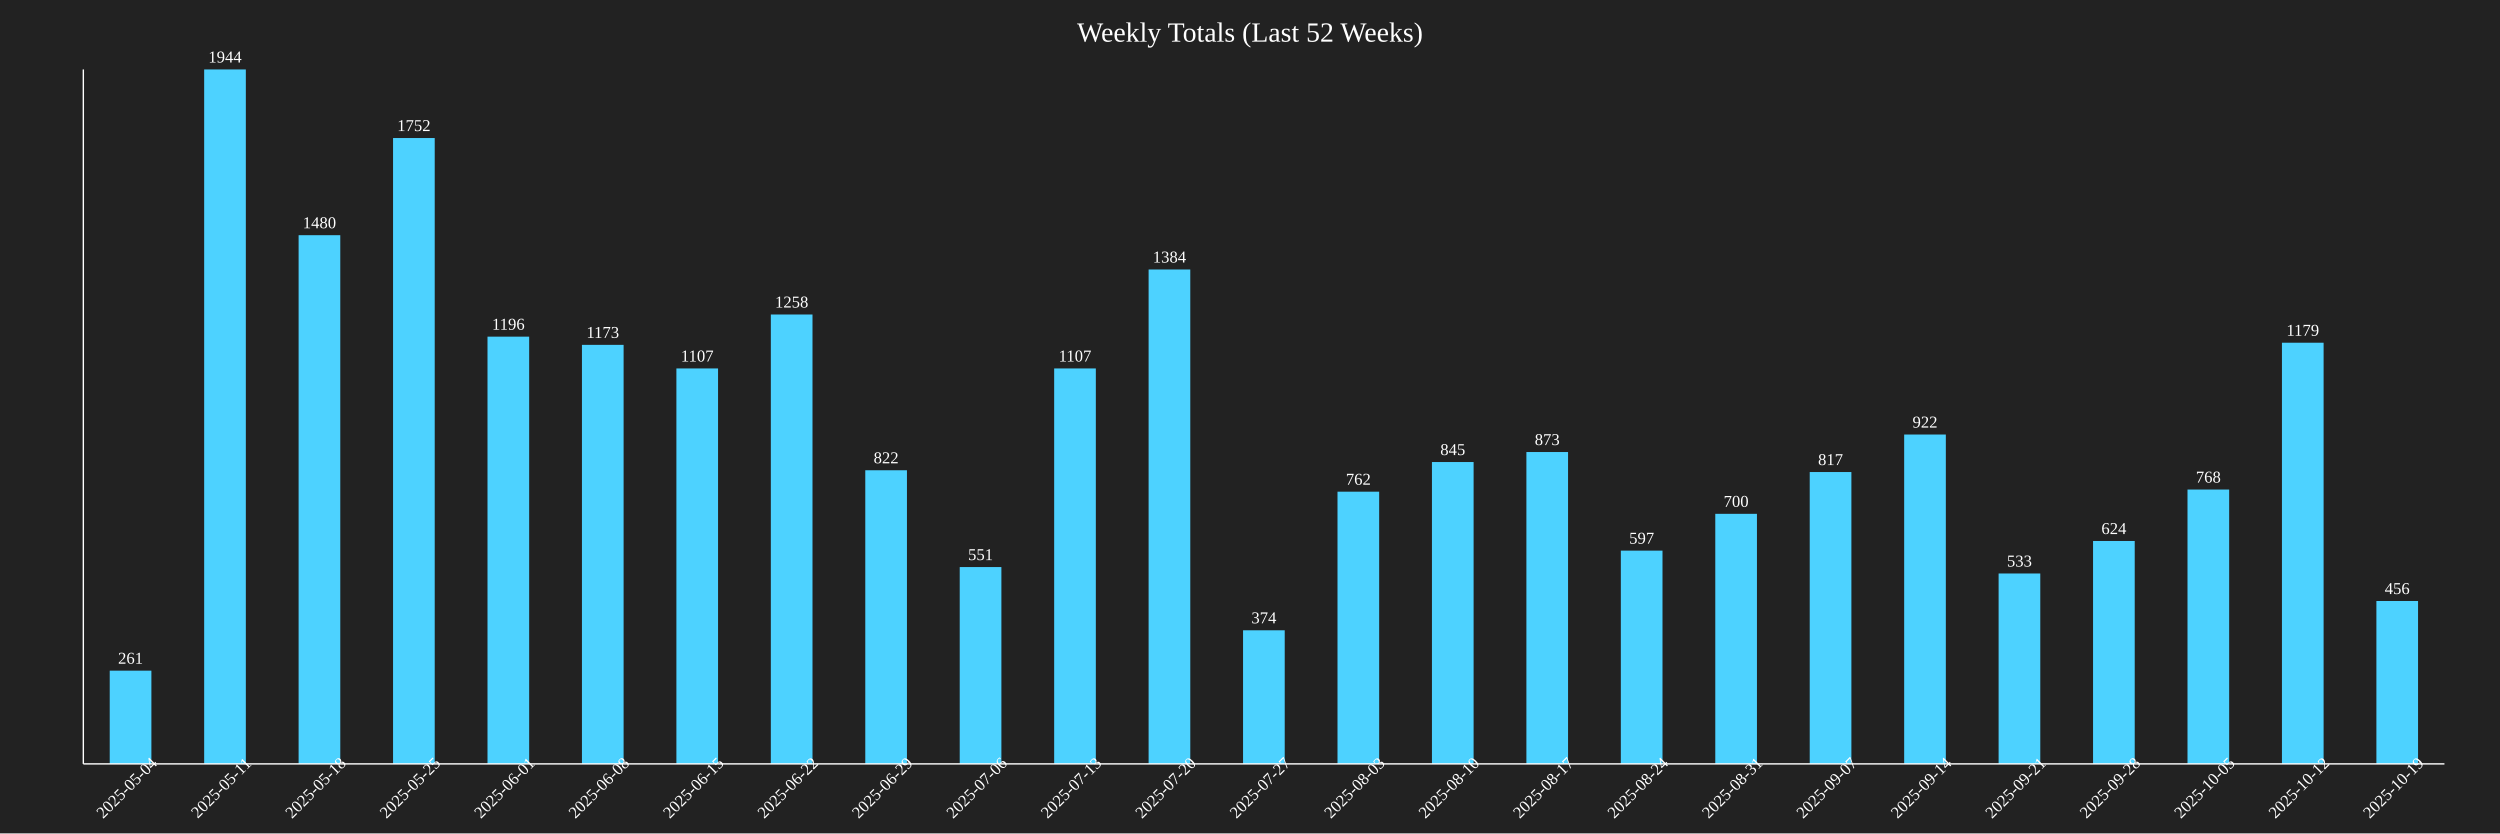
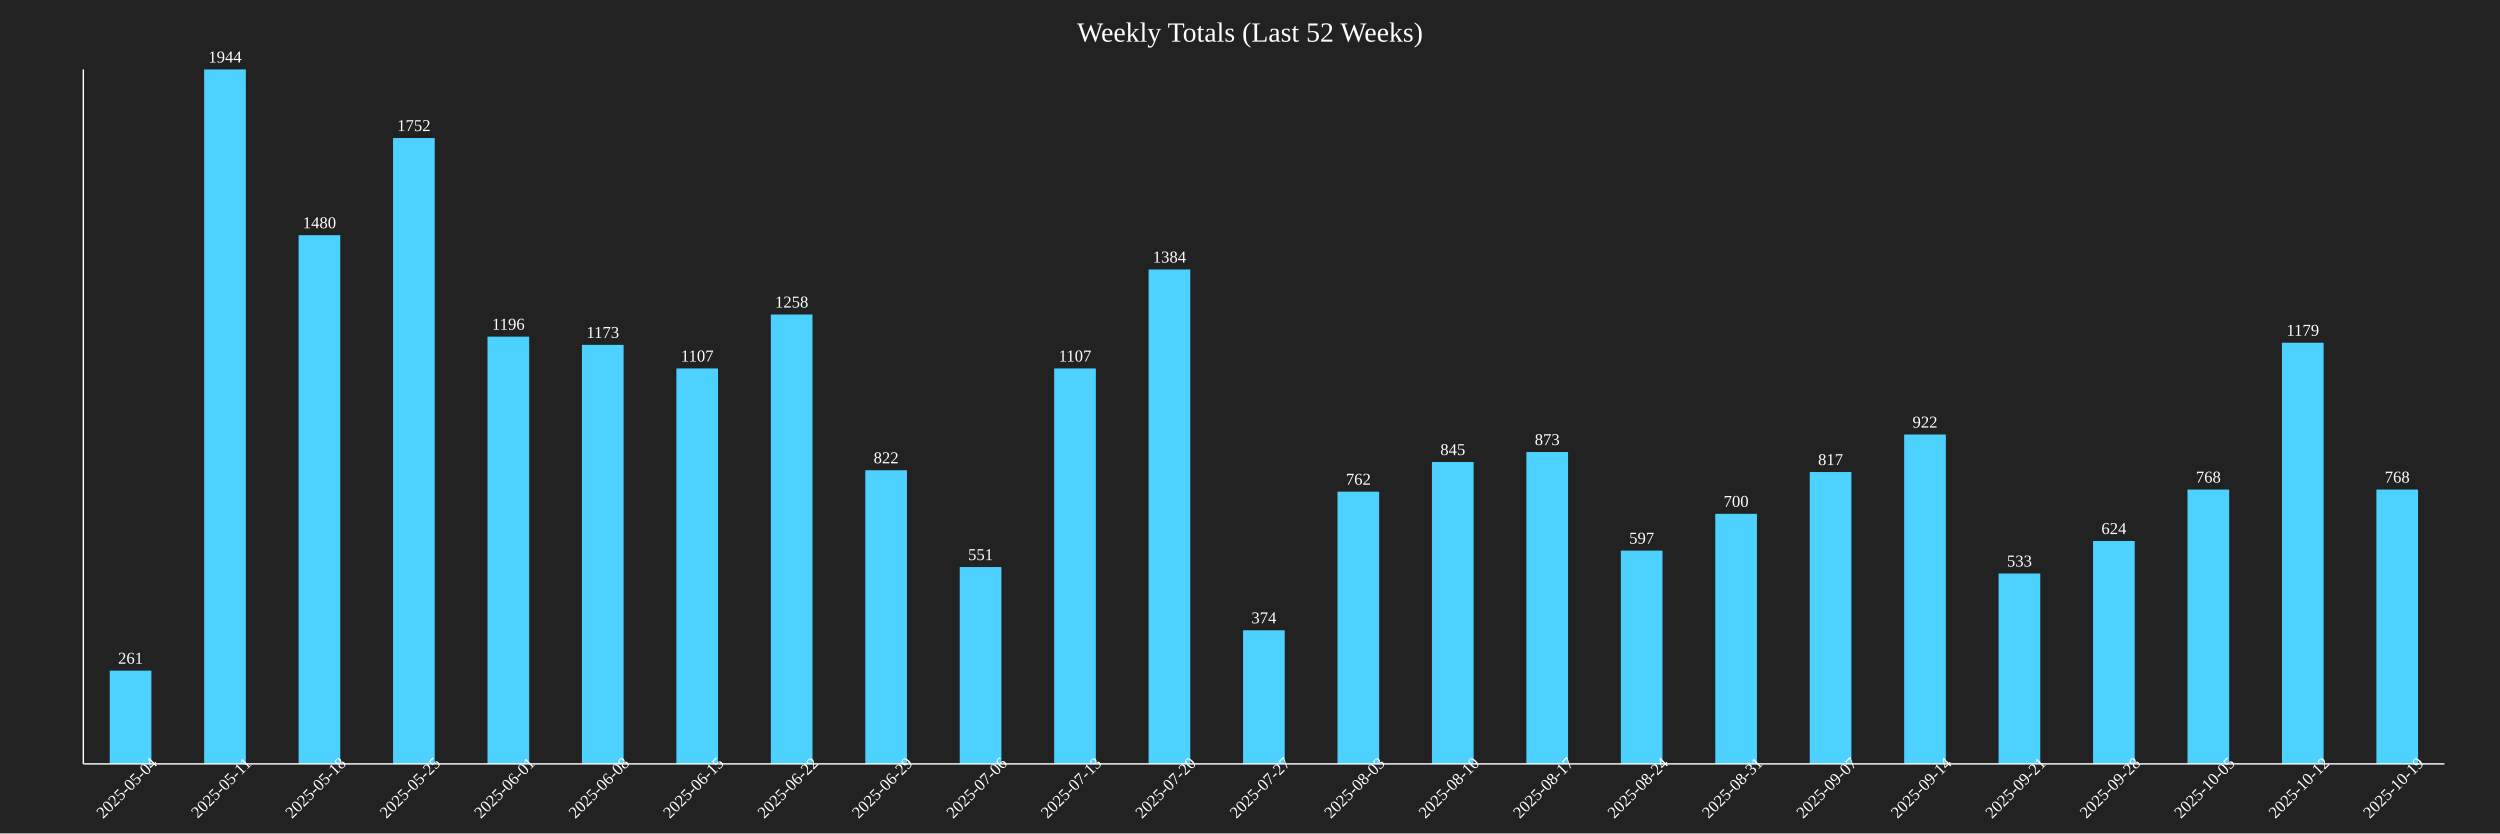
<svg xmlns="http://www.w3.org/2000/svg" baseProfile="full" height="600" version="1.1" width="1800">
  <defs />
  <rect fill="#222222" height="100%" width="100%" x="0" y="0" />
  <text fill="white" font-size="20" text-anchor="middle" x="900.0" y="30">Weekly Totals (Last 52 Weeks)</text>
  <rect fill="#4DD2FF" height="67.13" width="30" x="79.0" y="482.87" />
  <text fill="white" font-size="12" text-anchor="middle" x="94.0" y="477.87">261</text>
  <text fill="white" font-size="12" text-anchor="middle" transform="rotate(-45,94.0,570)" x="94.0" y="570">2025-05-04</text>
  <rect fill="#4DD2FF" height="500.0" width="30" x="147.0" y="50.0" />
  <text fill="white" font-size="12" text-anchor="middle" x="162.0" y="45.0">1944</text>
  <text fill="white" font-size="12" text-anchor="middle" transform="rotate(-45,162.0,570)" x="162.0" y="570">2025-05-11</text>
  <rect fill="#4DD2FF" height="380.658" width="30" x="215.0" y="169.342" />
  <text fill="white" font-size="12" text-anchor="middle" x="230.0" y="164.342">1480</text>
  <text fill="white" font-size="12" text-anchor="middle" transform="rotate(-45,230.0,570)" x="230.0" y="570">2025-05-18</text>
  <rect fill="#4DD2FF" height="450.617" width="30" x="283.0" y="99.383" />
  <text fill="white" font-size="12" text-anchor="middle" x="298.0" y="94.383">1752</text>
  <text fill="white" font-size="12" text-anchor="middle" transform="rotate(-45,298.0,570)" x="298.0" y="570">2025-05-25</text>
  <rect fill="#4DD2FF" height="307.613" width="30" x="351.0" y="242.387" />
  <text fill="white" font-size="12" text-anchor="middle" x="366.0" y="237.387">1196</text>
  <text fill="white" font-size="12" text-anchor="middle" transform="rotate(-45,366.0,570)" x="366.0" y="570">2025-06-01</text>
  <rect fill="#4DD2FF" height="301.698" width="30" x="419.0" y="248.302" />
  <text fill="white" font-size="12" text-anchor="middle" x="434.0" y="243.302">1173</text>
  <text fill="white" font-size="12" text-anchor="middle" transform="rotate(-45,434.0,570)" x="434.0" y="570">2025-06-08</text>
  <rect fill="#4DD2FF" height="284.722" width="30" x="487.0" y="265.278" />
  <text fill="white" font-size="12" text-anchor="middle" x="502.0" y="260.278">1107</text>
  <text fill="white" font-size="12" text-anchor="middle" transform="rotate(-45,502.0,570)" x="502.0" y="570">2025-06-15</text>
  <rect fill="#4DD2FF" height="323.56" width="30" x="555.0" y="226.44" />
  <text fill="white" font-size="12" text-anchor="middle" x="570.0" y="221.44">1258</text>
  <text fill="white" font-size="12" text-anchor="middle" transform="rotate(-45,570.0,570)" x="570.0" y="570">2025-06-22</text>
  <rect fill="#4DD2FF" height="211.42" width="30" x="623.0" y="338.58" />
  <text fill="white" font-size="12" text-anchor="middle" x="638.0" y="333.58">822</text>
  <text fill="white" font-size="12" text-anchor="middle" transform="rotate(-45,638.0,570)" x="638.0" y="570">2025-06-29</text>
  <rect fill="#4DD2FF" height="141.718" width="30" x="691.0" y="408.282" />
  <text fill="white" font-size="12" text-anchor="middle" x="706.0" y="403.282">551</text>
  <text fill="white" font-size="12" text-anchor="middle" transform="rotate(-45,706.0,570)" x="706.0" y="570">2025-07-06</text>
  <rect fill="#4DD2FF" height="284.722" width="30" x="759.0" y="265.278" />
  <text fill="white" font-size="12" text-anchor="middle" x="774.0" y="260.278">1107</text>
  <text fill="white" font-size="12" text-anchor="middle" transform="rotate(-45,774.0,570)" x="774.0" y="570">2025-07-13</text>
  <rect fill="#4DD2FF" height="355.967" width="30" x="827.0" y="194.033" />
  <text fill="white" font-size="12" text-anchor="middle" x="842.0" y="189.033">1384</text>
  <text fill="white" font-size="12" text-anchor="middle" transform="rotate(-45,842.0,570)" x="842.0" y="570">2025-07-20</text>
  <rect fill="#4DD2FF" height="96.193" width="30" x="895.0" y="453.807" />
  <text fill="white" font-size="12" text-anchor="middle" x="910.0" y="448.807">374</text>
  <text fill="white" font-size="12" text-anchor="middle" transform="rotate(-45,910.0,570)" x="910.0" y="570">2025-07-27</text>
  <rect fill="#4DD2FF" height="195.988" width="30" x="963.0" y="354.012" />
  <text fill="white" font-size="12" text-anchor="middle" x="978.0" y="349.012">762</text>
  <text fill="white" font-size="12" text-anchor="middle" transform="rotate(-45,978.0,570)" x="978.0" y="570">2025-08-03</text>
  <rect fill="#4DD2FF" height="217.335" width="30" x="1031.0" y="332.665" />
  <text fill="white" font-size="12" text-anchor="middle" x="1046.0" y="327.665">845</text>
  <text fill="white" font-size="12" text-anchor="middle" transform="rotate(-45,1046.0,570)" x="1046.0" y="570">2025-08-10</text>
  <rect fill="#4DD2FF" height="224.537" width="30" x="1099.0" y="325.463" />
  <text fill="white" font-size="12" text-anchor="middle" x="1114.0" y="320.463">873</text>
  <text fill="white" font-size="12" text-anchor="middle" transform="rotate(-45,1114.0,570)" x="1114.0" y="570">2025-08-17</text>
  <rect fill="#4DD2FF" height="153.549" width="30" x="1167.0" y="396.451" />
  <text fill="white" font-size="12" text-anchor="middle" x="1182.0" y="391.451">597</text>
  <text fill="white" font-size="12" text-anchor="middle" transform="rotate(-45,1182.0,570)" x="1182.0" y="570">2025-08-24</text>
  <rect fill="#4DD2FF" height="180.041" width="30" x="1235.0" y="369.959" />
  <text fill="white" font-size="12" text-anchor="middle" x="1250.0" y="364.959">700</text>
  <text fill="white" font-size="12" text-anchor="middle" transform="rotate(-45,1250.0,570)" x="1250.0" y="570">2025-08-31</text>
  <rect fill="#4DD2FF" height="210.134" width="30" x="1303.0" y="339.866" />
  <text fill="white" font-size="12" text-anchor="middle" x="1318.0" y="334.866">817</text>
  <text fill="white" font-size="12" text-anchor="middle" transform="rotate(-45,1318.0,570)" x="1318.0" y="570">2025-09-07</text>
  <rect fill="#4DD2FF" height="237.14" width="30" x="1371.0" y="312.86" />
  <text fill="white" font-size="12" text-anchor="middle" x="1386.0" y="307.86">922</text>
  <text fill="white" font-size="12" text-anchor="middle" transform="rotate(-45,1386.0,570)" x="1386.0" y="570">2025-09-14</text>
  <rect fill="#4DD2FF" height="137.088" width="30" x="1439.0" y="412.912" />
  <text fill="white" font-size="12" text-anchor="middle" x="1454.0" y="407.912">533</text>
  <text fill="white" font-size="12" text-anchor="middle" transform="rotate(-45,1454.0,570)" x="1454.0" y="570">2025-09-21</text>
  <rect fill="#4DD2FF" height="160.494" width="30" x="1507.0" y="389.506" />
  <text fill="white" font-size="12" text-anchor="middle" x="1522.0" y="384.506">624</text>
  <text fill="white" font-size="12" text-anchor="middle" transform="rotate(-45,1522.0,570)" x="1522.0" y="570">2025-09-28</text>
  <rect fill="#4DD2FF" height="197.531" width="30" x="1575.0" y="352.469" />
  <text fill="white" font-size="12" text-anchor="middle" x="1590.0" y="347.469">768</text>
  <text fill="white" font-size="12" text-anchor="middle" transform="rotate(-45,1590.0,570)" x="1590.0" y="570">2025-10-05</text>
  <rect fill="#4DD2FF" height="303.241" width="30" x="1643.0" y="246.759" />
  <text fill="white" font-size="12" text-anchor="middle" x="1658.0" y="241.759">1179</text>
  <text fill="white" font-size="12" text-anchor="middle" transform="rotate(-45,1658.0,570)" x="1658.0" y="570">2025-10-12</text>
-   <rect fill="#4DD2FF" height="117.284" width="30" x="1711.0" y="432.716" />
-   <text fill="white" font-size="12" text-anchor="middle" x="1726.0" y="427.716">456</text>
+   <rect fill="#4DD2FF" height="197.531" width="30" x="1711.0" y="352.469" />
+   <text fill="white" font-size="12" text-anchor="middle" x="1726.0" y="347.469">768</text>
  <text fill="white" font-size="12" text-anchor="middle" transform="rotate(-45,1726.0,570)" x="1726.0" y="570">2025-10-19</text>
  <line stroke="white" x1="60" x2="60" y1="50" y2="550" />
  <line stroke="white" x1="60" x2="1760" y1="550" y2="550" />
</svg>
